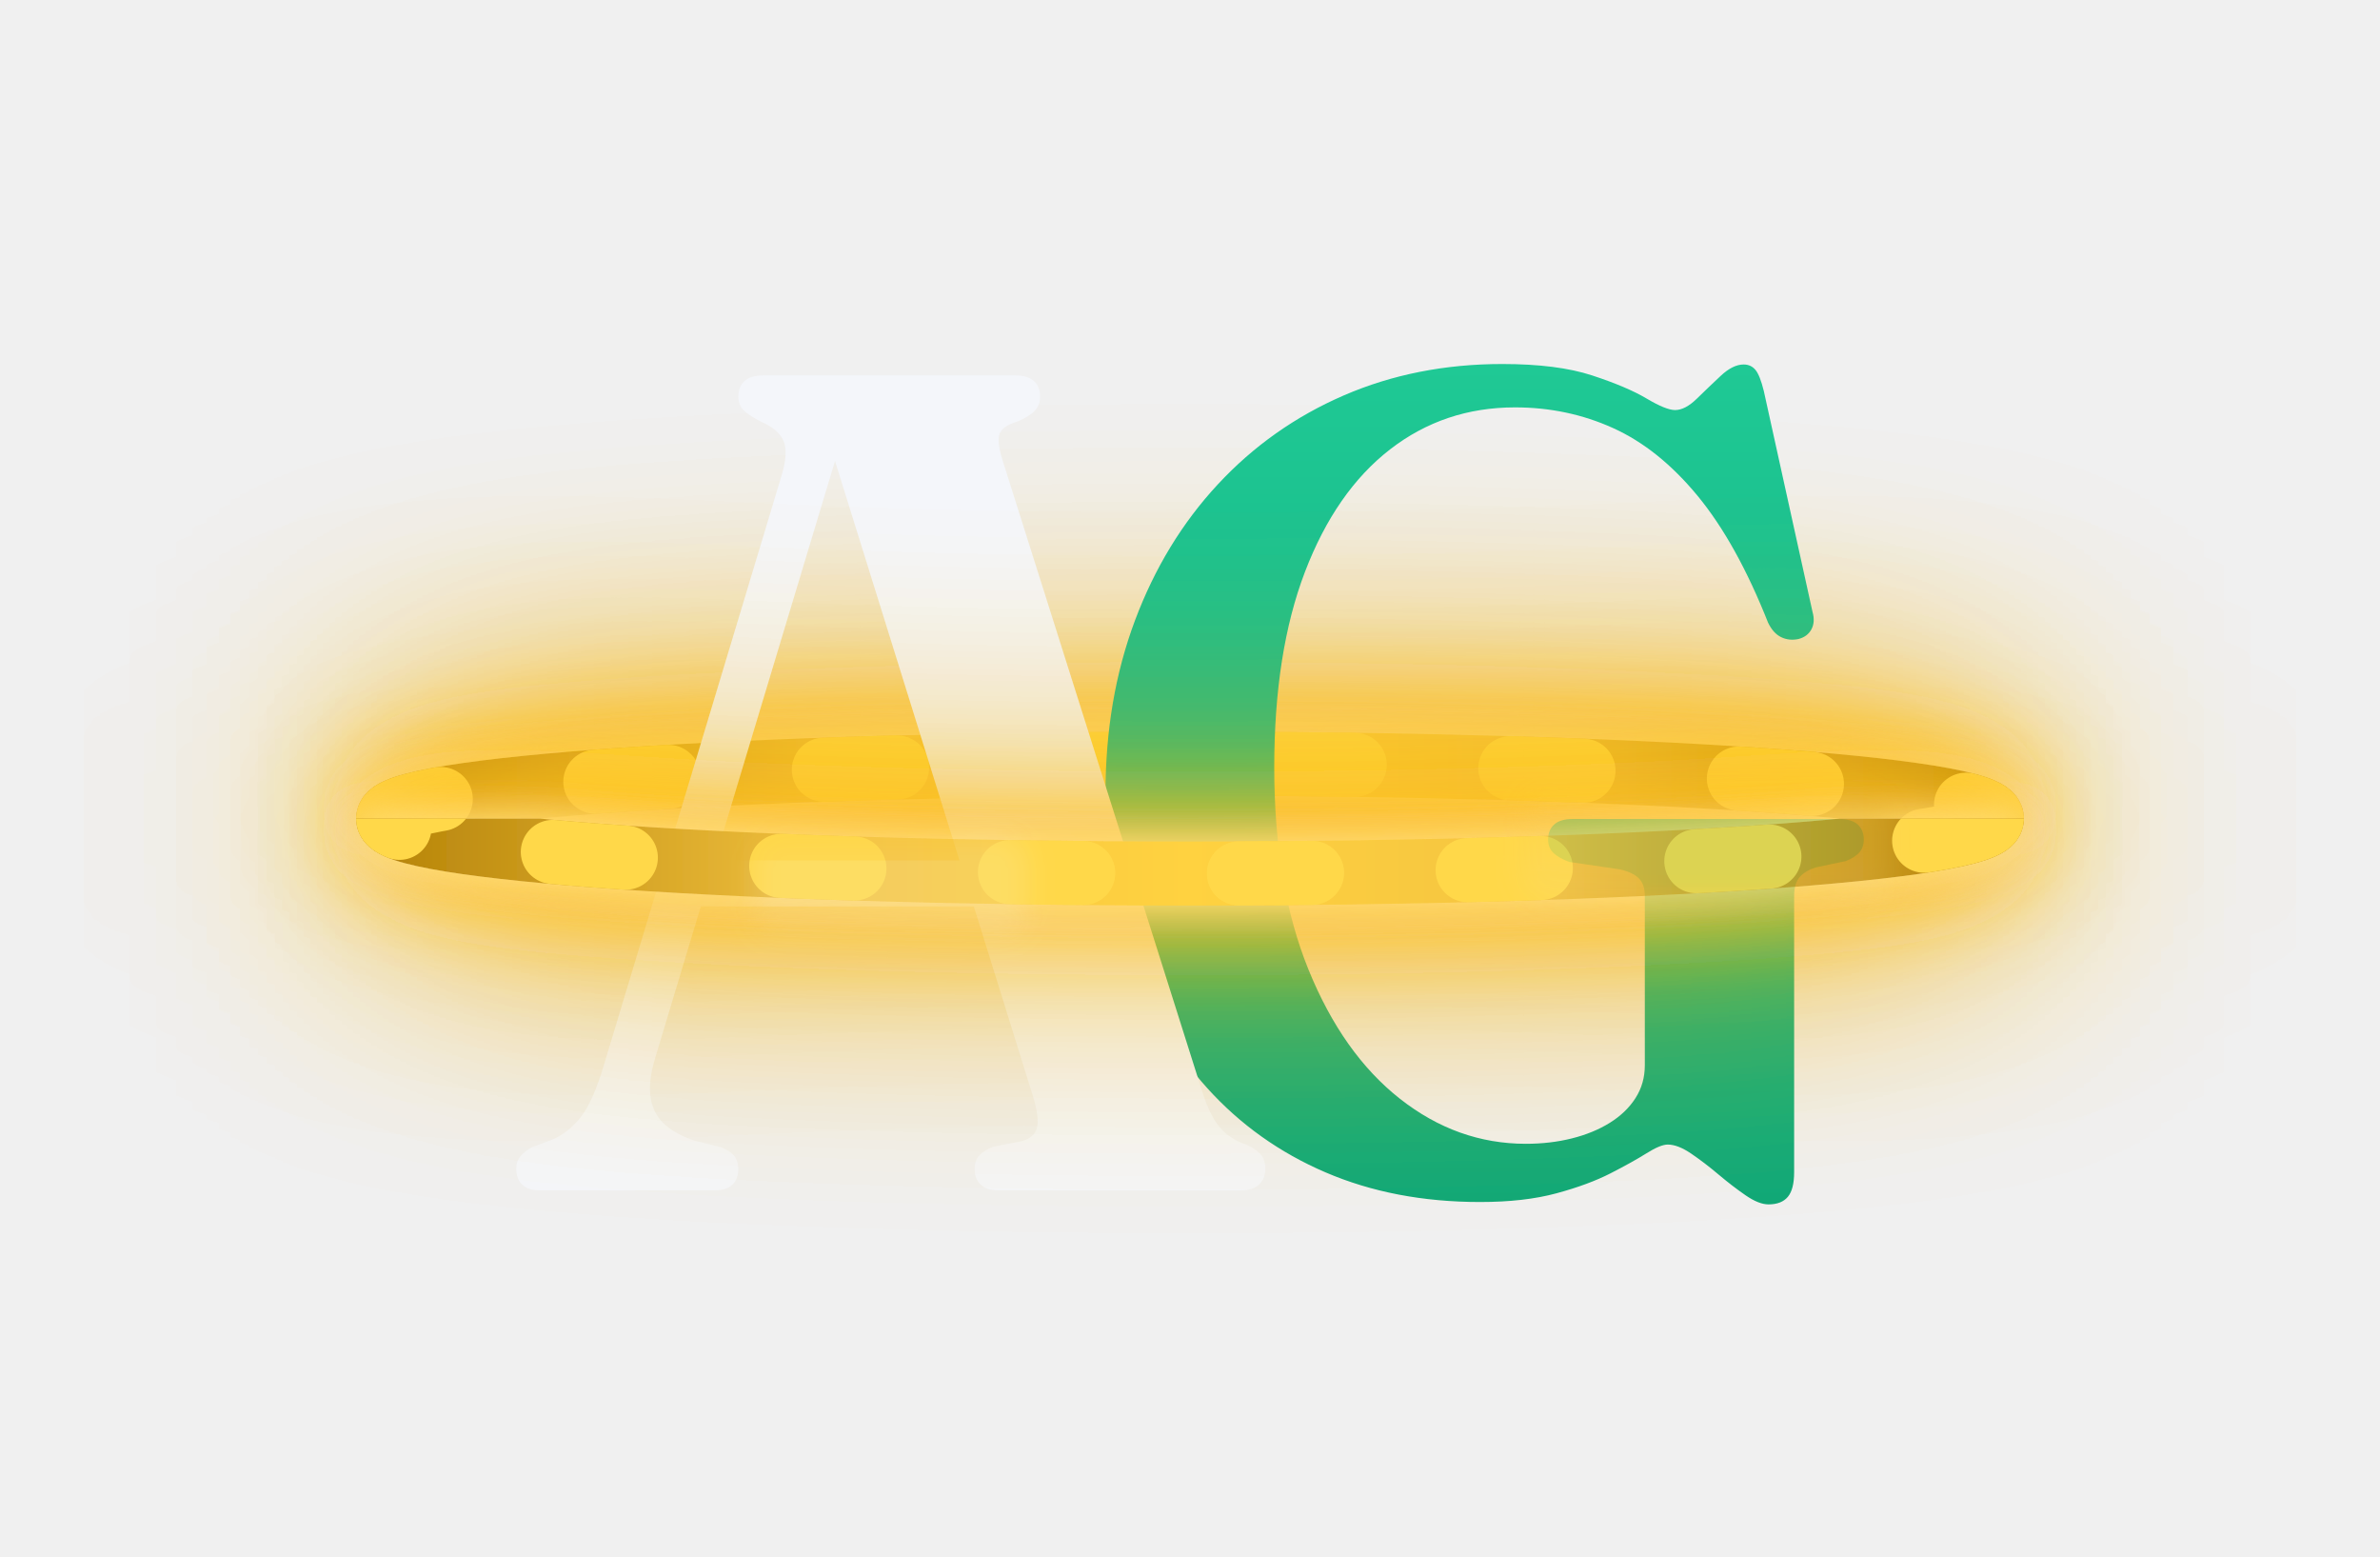
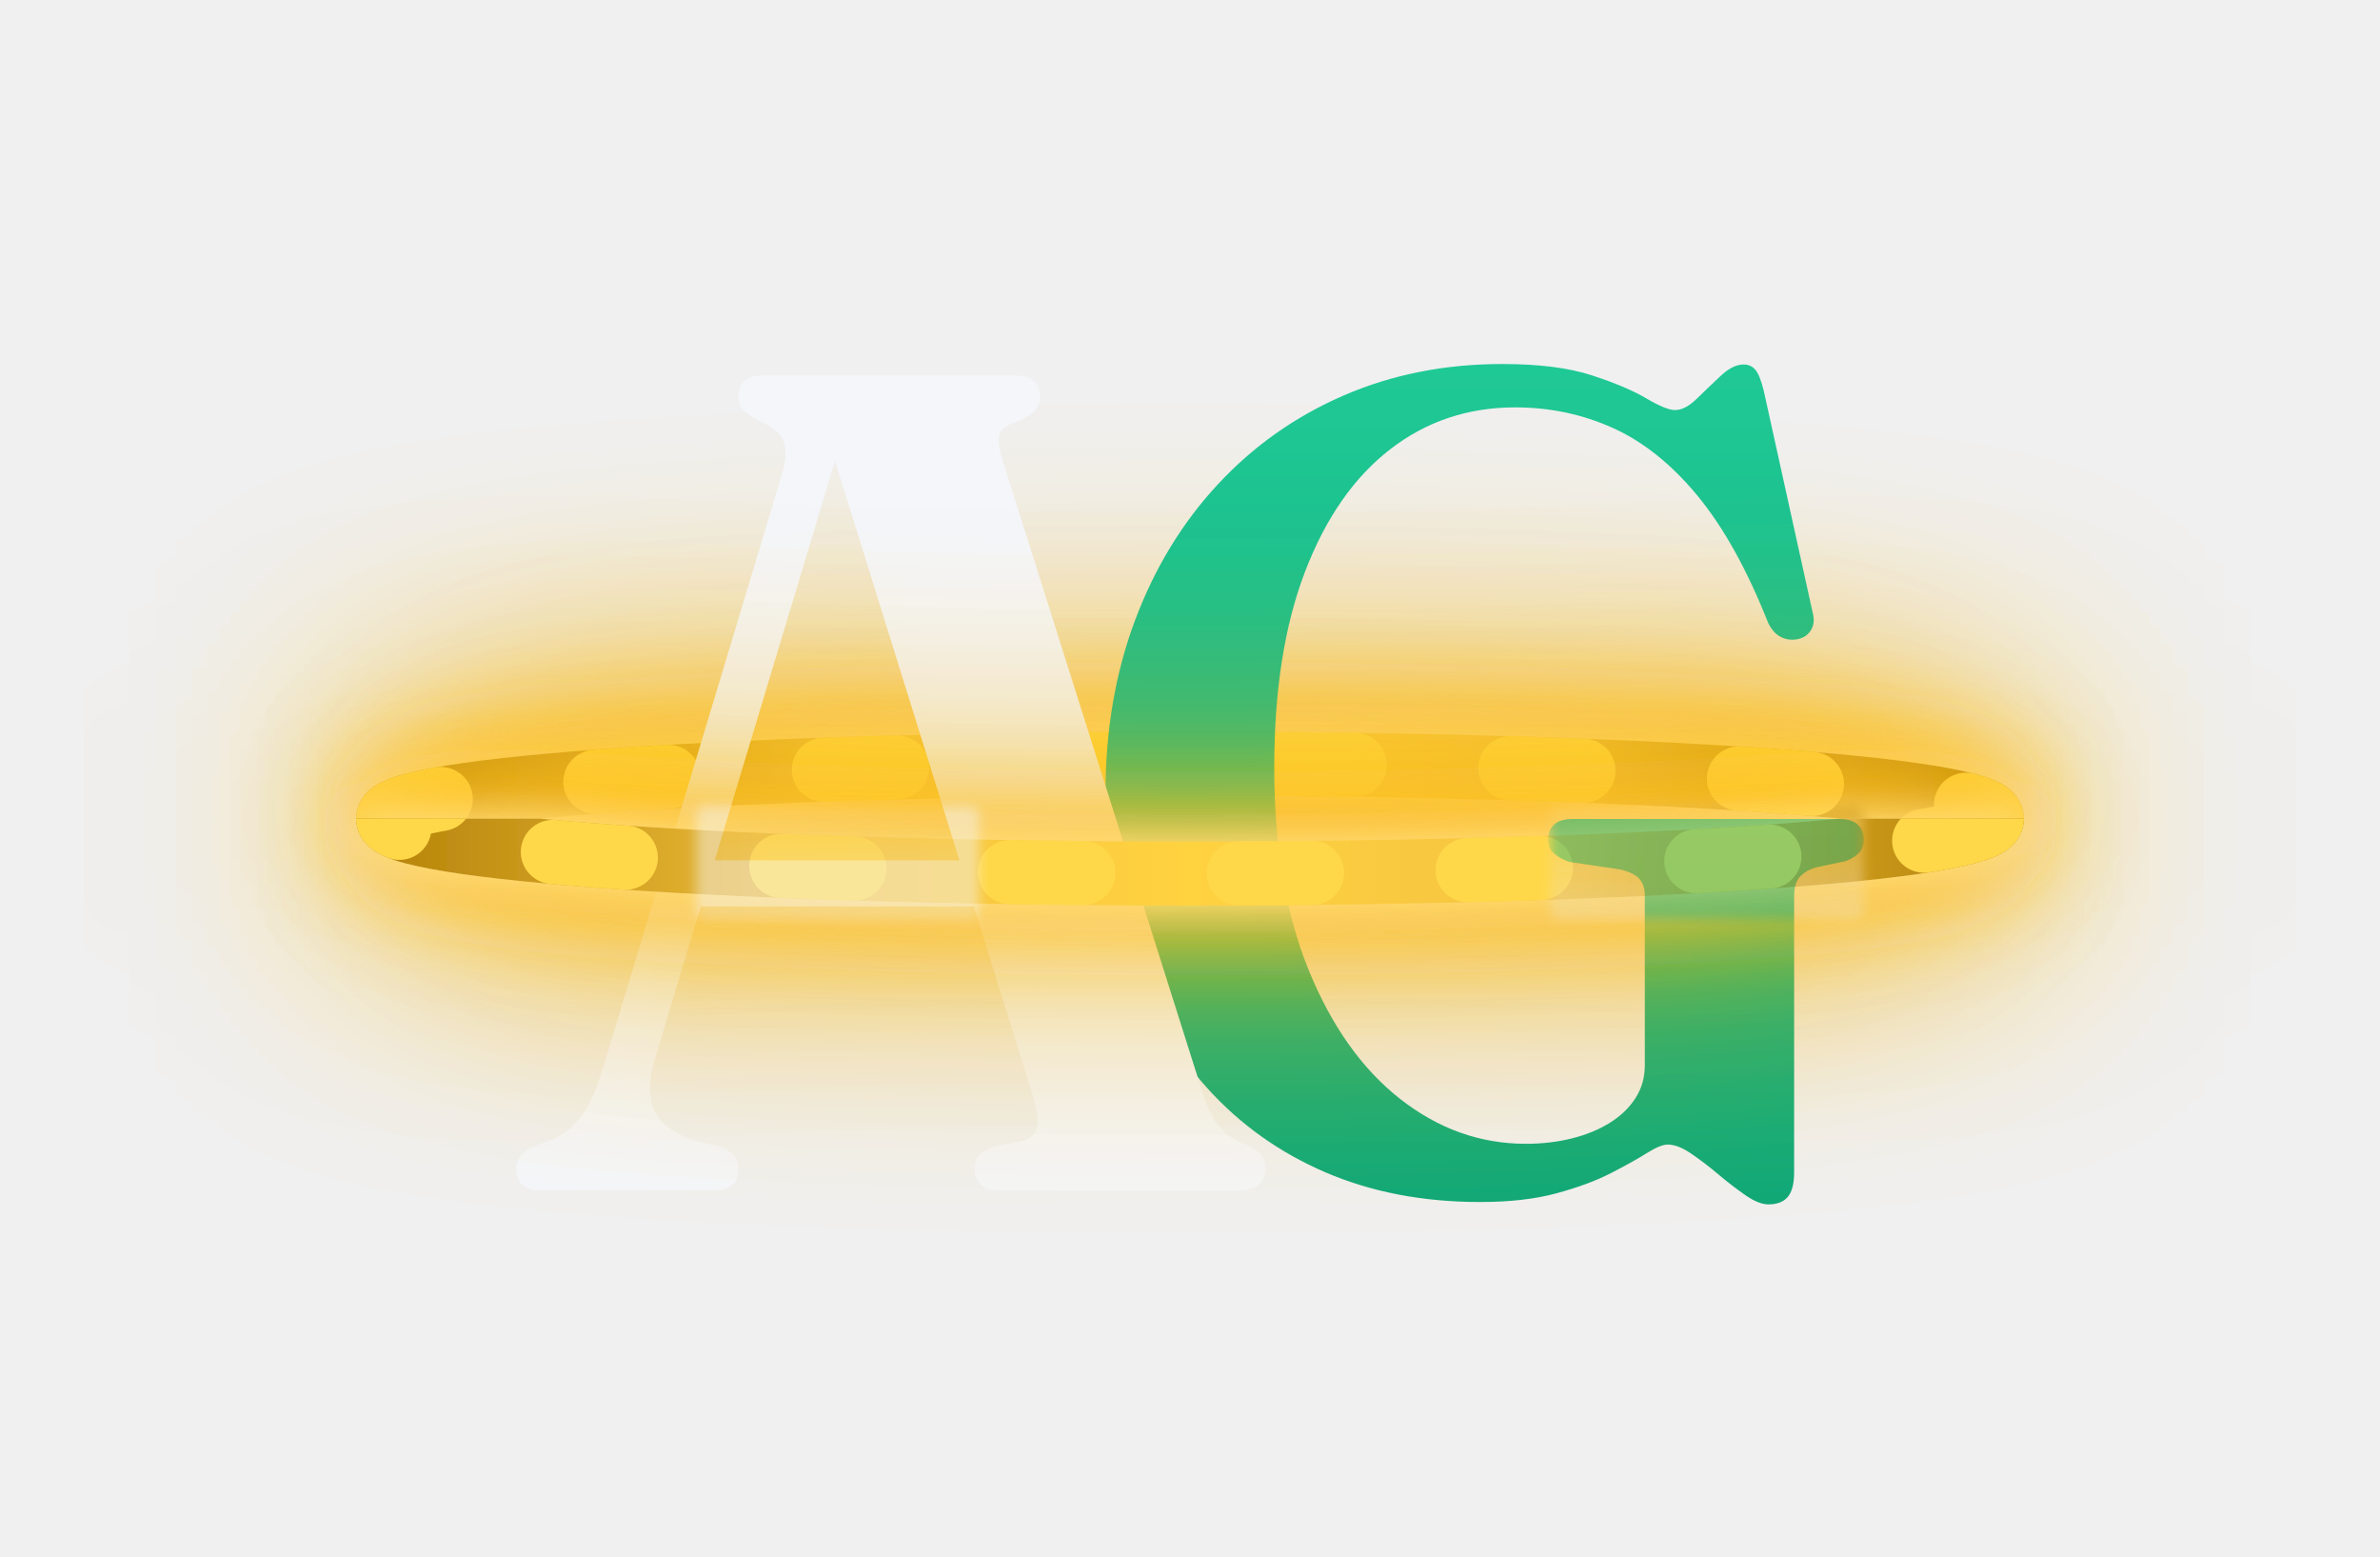
<svg xmlns="http://www.w3.org/2000/svg" viewBox="-50 -20 520 340" width="520" height="340" role="img" aria-labelledby="t">
  <defs>
    <linearGradient id="gen-green" x1="0" y1="0" x2="0" y2="1">
      <stop offset="0" stop-color="#1FC995" />
      <stop offset="1" stop-color="#0FA877" />
    </linearGradient>
    <linearGradient id="gold" x1="0" y1="0" x2="1" y2="0">
      <stop offset="0" stop-color="#B8860B" />
      <stop offset="0.3" stop-color="#F5C542" />
      <stop offset="0.5" stop-color="#FFD23F" />
      <stop offset="0.7" stop-color="#F5C542" />
      <stop offset="1" stop-color="#B8860B" />
    </linearGradient>
    <filter id="glow" filterUnits="userSpaceOnUse" x="-60" y="-60" width="540" height="420">
      <feGaussianBlur in="SourceAlpha" stdDeviation="4" result="a1" />
      <feFlood flood-color="#FFE27A" />
      <feComposite in2="a1" operator="in" result="core" />
      <feGaussianBlur in="SourceAlpha" stdDeviation="12" result="a2" />
      <feComponentTransfer in="a2" result="a2b">
        <feFuncA type="linear" slope="1.8" />
      </feComponentTransfer>
      <feFlood flood-color="#FFC21A" />
      <feComposite in2="a2b" operator="in" result="bloom" />
      <feGaussianBlur in="SourceAlpha" stdDeviation="30" result="a3" />
      <feComponentTransfer in="a3" result="a3b">
        <feFuncA type="linear" slope="2.2" />
      </feComponentTransfer>
      <feFlood flood-color="#F5B000" />
      <feComposite in2="a3b" operator="in" result="spill" />
      <feMerge>
        <feMergeNode in="spill" />
        <feMergeNode in="bloom" />
        <feMergeNode in="core" />
        <feMergeNode in="SourceGraphic" />
      </feMerge>
    </filter>
    <filter id="soft" x="-50%" y="-50%" width="200%" height="200%">
-       <feGaussianBlur stdDeviation="3" />
+       <feGaussianBlur stdDeviation="1.2" />
    </filter>
    <clipPath id="back-half">
      <rect x="-60" y="-60" width="540" height="218.8" />
    </clipPath>
    <clipPath id="front-half">
      <rect x="-60" y="158.8" width="540" height="201.2" />
    </clipPath>
    <mask id="midline-lighten" maskUnits="userSpaceOnUse" x="-60" y="-60" width="540" height="420">
      <rect x="-60" y="-60" width="540" height="420" fill="#fff" />
-       <g fill="#000" fill-opacity="0.15" filter="url(#soft)">
-         <rect x="114.6" y="162.4" width="60.0" height="21.3" rx="6" />
-         <rect x="282.7" y="153.1" width="80.5" height="23.9" rx="6" />
+       <g fill="#000" fill-opacity="0.45" filter="url(#soft)">
+         <rect x="102.1" y="156.1" width="61.8" height="24.6" rx="2" />
+         <rect x="288.7" y="156.1" width="68.5" height="24.6" rx="2" />
      </g>
    </mask>
    <ellipse id="ring" cx="210.0" cy="158.8" rx="175.2" ry="12" pathLength="100" />
  </defs>
  <style>
    .aura { fill: #F4F6FA; }
    .base  { fill: none; stroke: url(#gold); stroke-width: 14; }
    .glint { fill: none; stroke: #FFD84A; stroke-width: 14; stroke-linecap: round;
             stroke-dasharray: 16 34; animation: spin 3s linear infinite; }
    @keyframes spin { to { stroke-dashoffset: -100; } }
    @media (prefers-reduced-motion: reduce) { .glint { animation: none; } }
  </style>
  <g>
    <g filter="url(#glow)">
      <g clip-path="url(#back-half)">
        <use href="#ring" class="base" />
        <use href="#ring" class="glint" />
      </g>
    </g>
    <path fill="url(#gen-green)" d="M341.996 236.021Q341.996 239.771 340.616 241.418Q339.237 243.064 336.389 243.064Q334.278 243.064 331.411 241.093Q328.544 239.123 325.468 236.529Q322.391 233.935 319.492 231.965Q316.593 229.994 314.381 229.994Q312.779 229.994 309.753 231.895Q306.727 233.795 301.902 236.268Q297.077 238.741 290.065 240.642Q283.053 242.543 273.377 242.543Q254.7 242.543 239.634 236.078Q224.567 229.612 213.804 217.705Q203.042 205.799 197.289 189.435Q191.535 173.072 191.535 153.301Q191.535 132.717 197.975 115.533Q204.415 98.35 216.087 85.788Q227.758 73.227 243.6 66.367Q259.442 59.508 278.247 59.508Q290.274 59.508 297.878 62.006Q305.481 64.505 309.74 67.035Q313.999 69.565 315.983 69.565Q318.195 69.565 320.757 67.06Q323.319 64.556 325.963 62.083Q328.608 59.61 330.96 59.61Q332.549 59.61 333.534 60.779Q334.52 61.949 335.372 65.407L346.013 113.658Q346.636 115.845 345.772 117.459Q344.907 119.074 342.911 119.583Q340.852 120.002 339.135 119.157Q337.419 118.311 336.3 115.997Q329.422 98.642 320.929 88.331Q312.435 78.02 302.442 73.5Q292.448 68.98 281.018 68.98Q265.545 68.98 253.688 78.172Q241.832 87.365 235.119 104.904Q228.406 122.444 228.406 147.605Q228.406 173.365 235.882 191.762Q243.358 210.16 255.869 219.994Q268.38 229.829 283.383 229.829Q288.736 229.829 293.447 228.646Q298.157 227.464 301.73 225.239Q305.303 223.014 307.337 219.842Q309.372 216.67 309.372 212.69V175.653Q309.372 173.085 308.005 171.788Q306.638 170.491 303.879 169.881L292.894 168.266Q290.732 167.491 289.487 166.372Q288.241 165.253 288.241 163.371Q288.241 161.286 289.575 160.085Q290.91 158.883 293.644 158.883H351.786Q354.583 158.883 355.899 160.104Q357.215 161.324 357.215 163.371Q357.215 165.126 356.223 166.219Q355.231 167.313 353.273 168.075L346.725 169.461Q344.538 170.122 343.267 171.508Q341.996 172.894 341.996 175.653Z" />
    <path class="aura" d="M99.44 167.923H168.492L168.975 177.992H98.906ZM111.315 235.321Q111.315 237.47 110.044 238.735Q108.772 240.0 106.039 240.0H68.036Q65.392 240.0 64.088 238.735Q62.785 237.47 62.785 235.321Q62.785 233.656 63.701 232.575Q64.616 231.494 66.269 230.541L70.605 228.939Q74.114 227.502 76.841 224.063Q79.568 220.624 81.971 212.538L120.712 84.046Q122.288 78.884 121.195 76.316Q120.102 73.748 116.351 72.146Q113.846 70.874 112.587 69.711Q111.329 68.548 111.329 66.679Q111.329 64.365 112.721 63.182Q114.113 62.0 116.732 62.0H171.86Q174.517 62.0 175.878 63.208Q177.238 64.416 177.238 66.679Q177.238 68.522 176.043 69.756Q174.848 70.989 172.292 72.069Q169.126 73.01 168.427 74.657Q167.728 76.303 169.05 80.55L212.559 218.068Q214.364 223.802 216.576 226.326Q218.789 228.85 222.361 230.045Q224.625 231.1 225.546 232.276Q226.468 233.452 226.468 235.321Q226.468 237.355 225.127 238.678Q223.785 240.0 221.09 240.0H168.288Q165.568 240.0 164.252 238.735Q162.936 237.47 162.936 235.321Q162.936 233.465 163.966 232.378Q164.996 231.291 166.915 230.503L173.324 229.231Q175.994 228.481 176.566 226.339Q177.138 224.196 175.638 219.276L131.163 76.596L134.697 73.201L93.121 211.165Q91.545 216.466 92.193 220.001Q92.841 223.535 95.365 225.716Q97.889 227.896 101.843 229.18L107.514 230.579Q109.586 231.367 110.451 232.492Q111.315 233.618 111.315 235.321Z" />
    <g mask="url(#midline-lighten)">
      <g filter="url(#glow)">
        <g clip-path="url(#front-half)">
          <use href="#ring" class="base" />
          <use href="#ring" class="glint" />
        </g>
      </g>
    </g>
  </g>
</svg>
